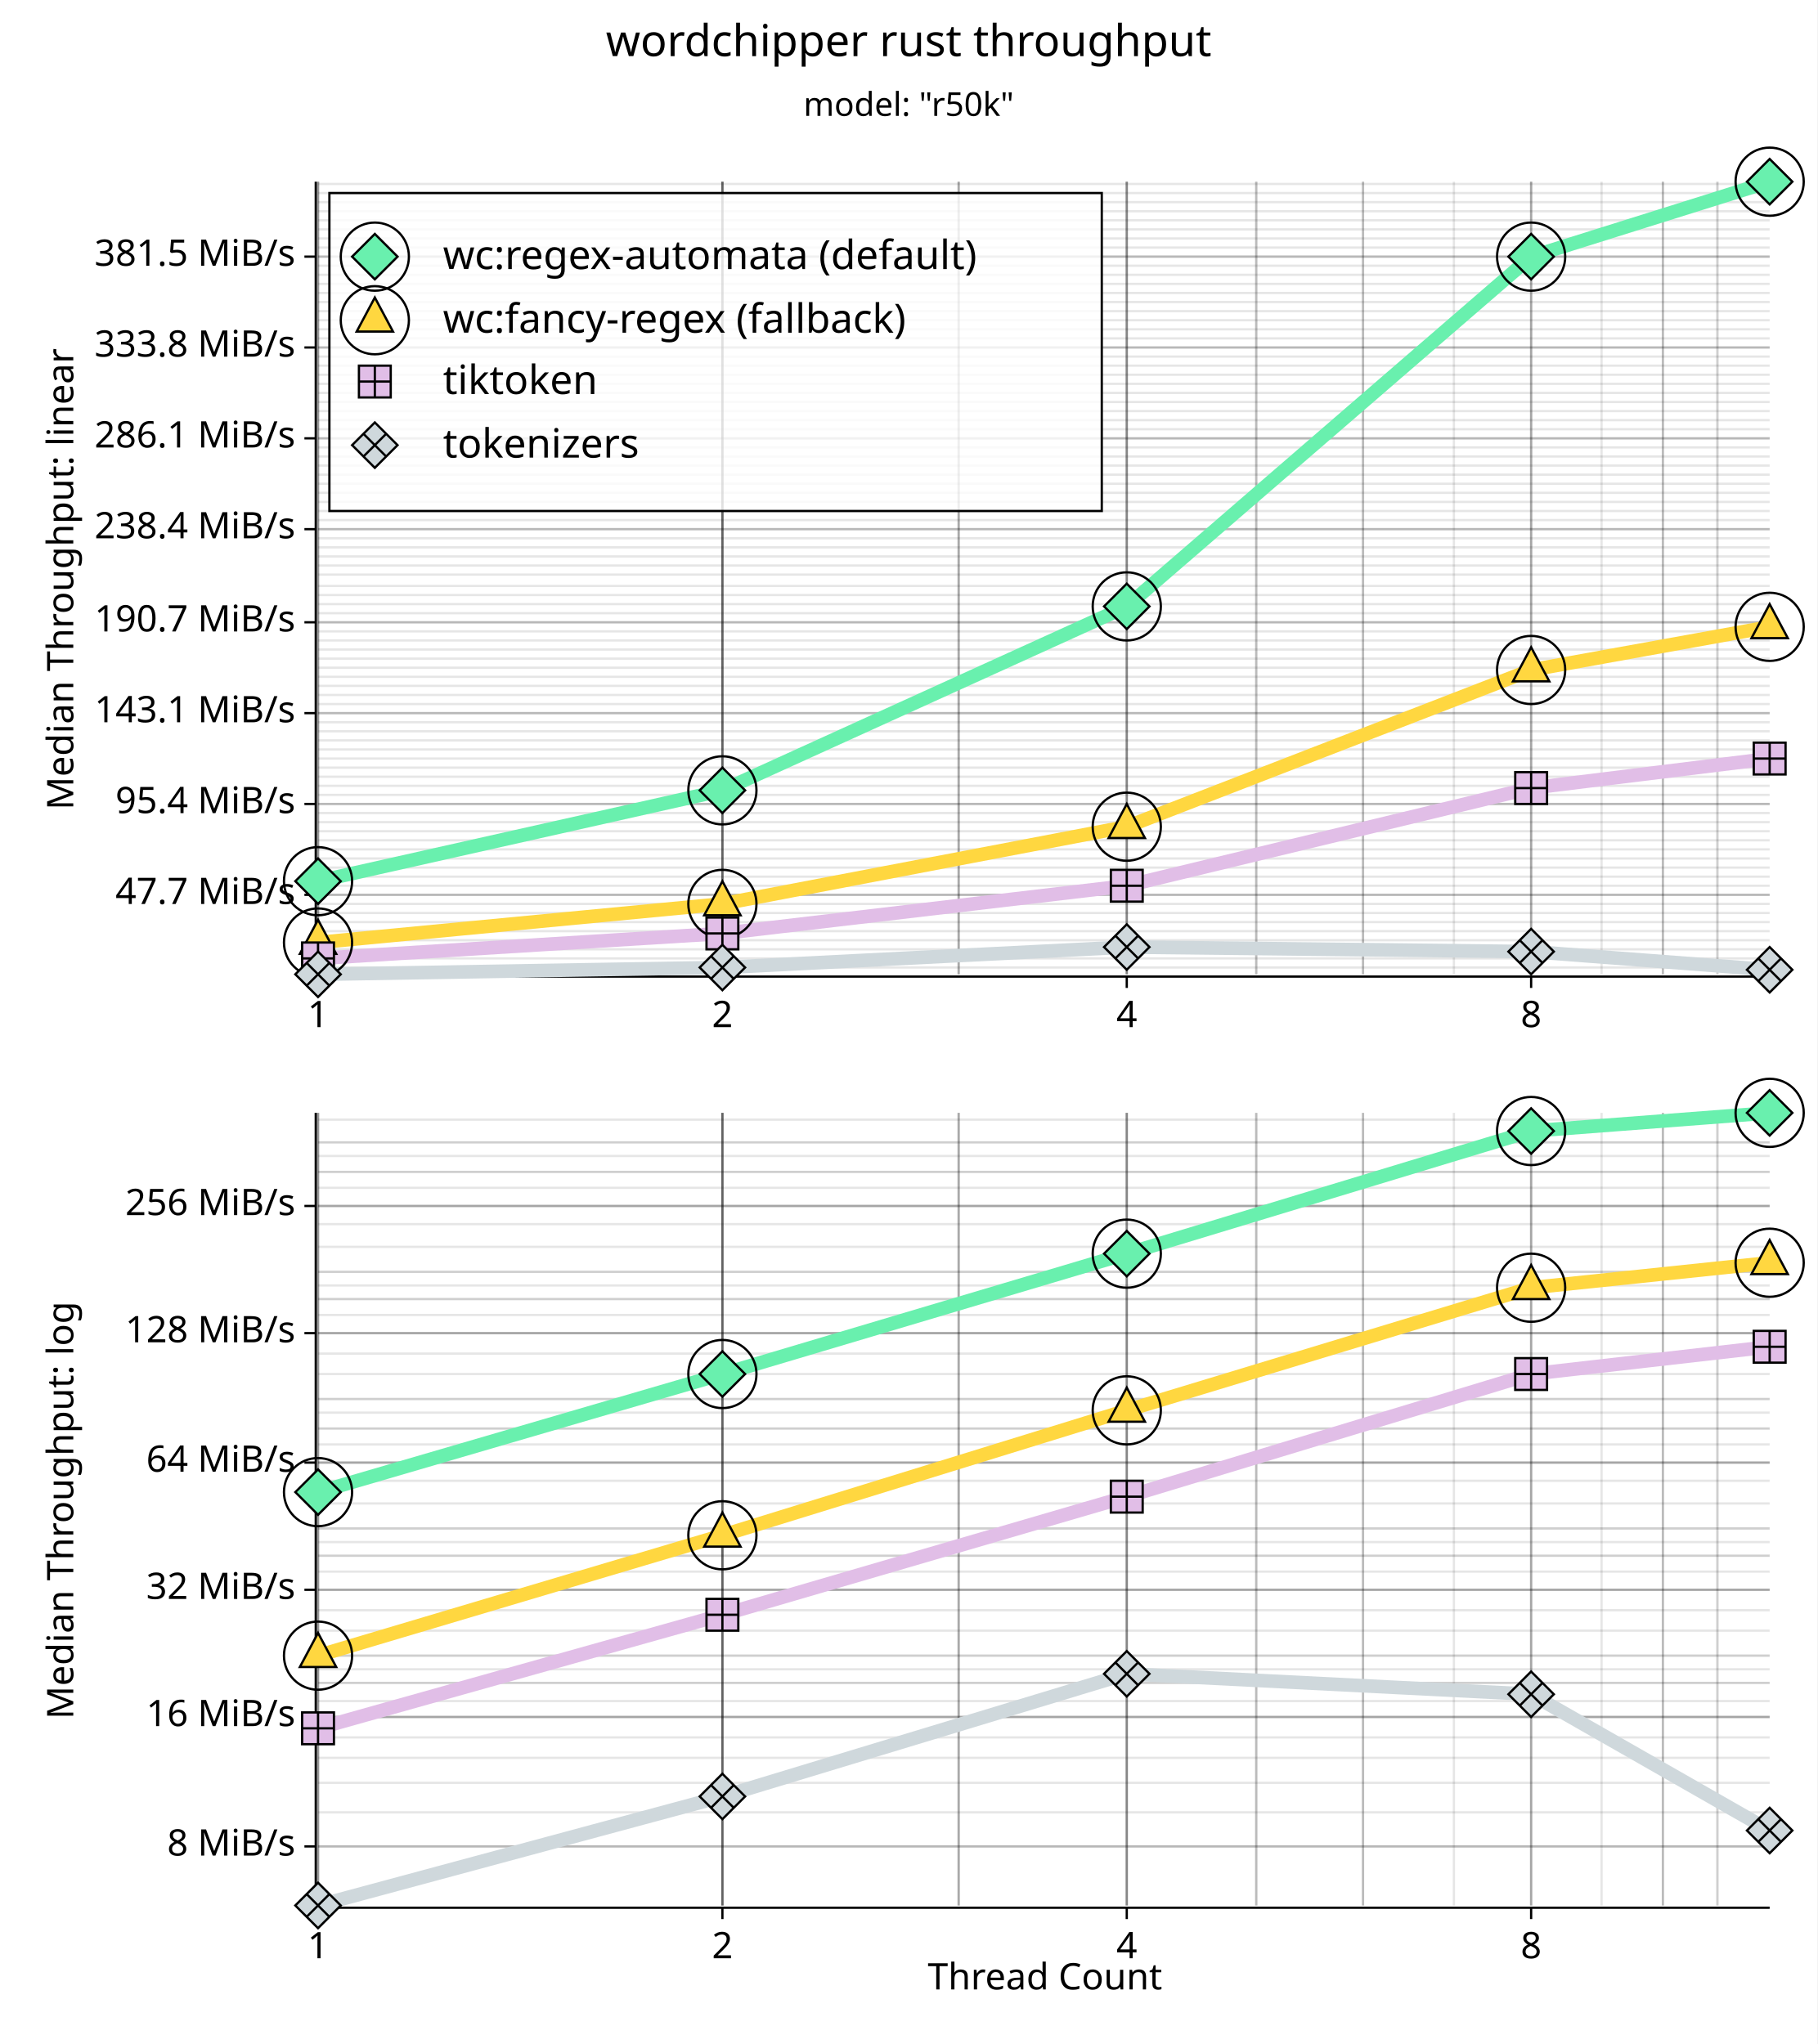
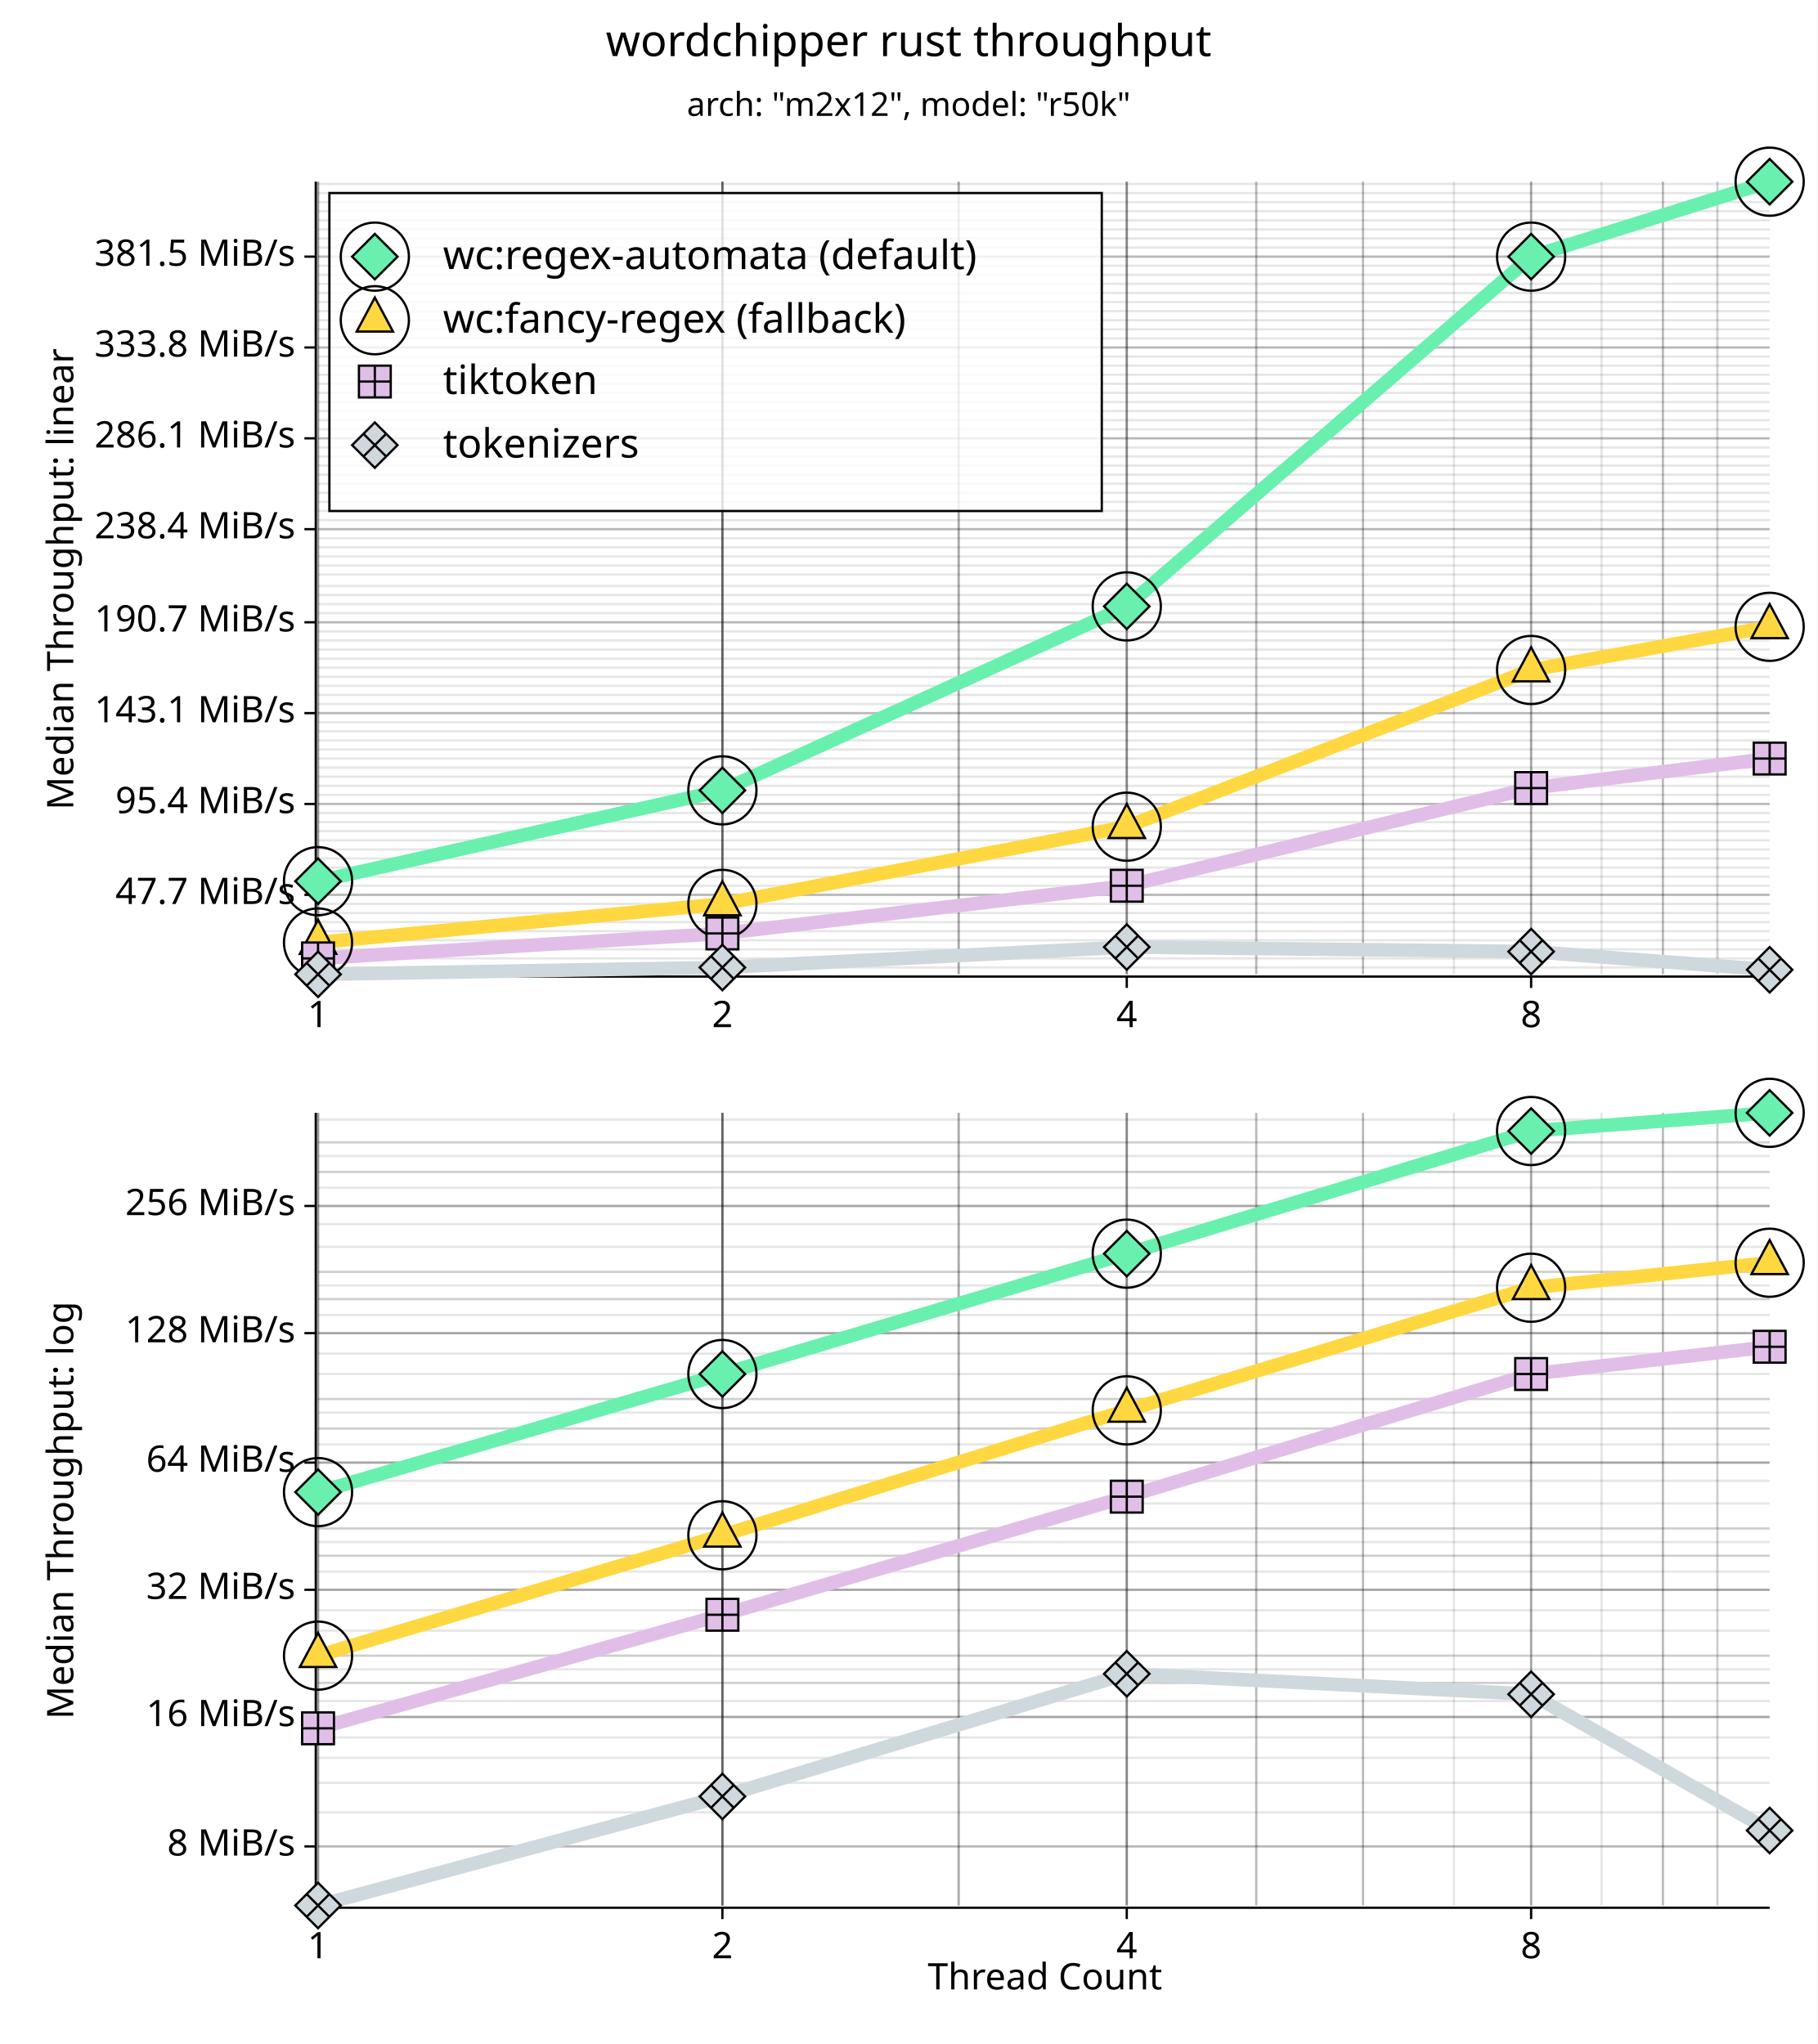
<svg xmlns="http://www.w3.org/2000/svg" width="800" height="900" viewBox="0 0 800 900">
  <rect x="0" y="0" width="800" height="900" opacity="1" fill="#FFFFFF" stroke="none" />
  <text x="400" y="10" dy="0.76em" text-anchor="middle" font-family="sans-serif" font-size="19.355" opacity="1" fill="#000000">
wordchipper rust throughput
</text>
  <text x="400" y="40" dy="0.76em" text-anchor="middle" font-family="sans-serif" font-size="14.516" opacity="1" fill="#000000">
- model: "r50k"
+ arch: "m2x12", model: "r50k"
</text>
  <line opacity="0.1" stroke="#000000" stroke-width="1" x1="140" y1="429" x2="140" y2="80" />
  <line opacity="0.1" stroke="#000000" stroke-width="1" x1="140" y1="429" x2="140" y2="80" />
  <line opacity="0.1" stroke="#000000" stroke-width="1" x1="140" y1="429" x2="140" y2="80" />
  <line opacity="0.1" stroke="#000000" stroke-width="1" x1="318" y1="429" x2="318" y2="80" />
  <line opacity="0.1" stroke="#000000" stroke-width="1" x1="318" y1="429" x2="318" y2="80" />
  <line opacity="0.1" stroke="#000000" stroke-width="1" x1="318" y1="429" x2="318" y2="80" />
  <line opacity="0.1" stroke="#000000" stroke-width="1" x1="318" y1="429" x2="318" y2="80" />
  <line opacity="0.1" stroke="#000000" stroke-width="1" x1="318" y1="429" x2="318" y2="80" />
  <line opacity="0.1" stroke="#000000" stroke-width="1" x1="422" y1="429" x2="422" y2="80" />
  <line opacity="0.1" stroke="#000000" stroke-width="1" x1="422" y1="429" x2="422" y2="80" />
  <line opacity="0.1" stroke="#000000" stroke-width="1" x1="318" y1="429" x2="318" y2="80" />
  <line opacity="0.1" stroke="#000000" stroke-width="1" x1="318" y1="429" x2="318" y2="80" />
  <line opacity="0.1" stroke="#000000" stroke-width="1" x1="422" y1="429" x2="422" y2="80" />
  <line opacity="0.1" stroke="#000000" stroke-width="1" x1="422" y1="429" x2="422" y2="80" />
  <line opacity="0.1" stroke="#000000" stroke-width="1" x1="496" y1="429" x2="496" y2="80" />
  <line opacity="0.1" stroke="#000000" stroke-width="1" x1="496" y1="429" x2="496" y2="80" />
  <line opacity="0.1" stroke="#000000" stroke-width="1" x1="496" y1="429" x2="496" y2="80" />
  <line opacity="0.1" stroke="#000000" stroke-width="1" x1="553" y1="429" x2="553" y2="80" />
  <line opacity="0.1" stroke="#000000" stroke-width="1" x1="553" y1="429" x2="553" y2="80" />
  <line opacity="0.1" stroke="#000000" stroke-width="1" x1="600" y1="429" x2="600" y2="80" />
  <line opacity="0.1" stroke="#000000" stroke-width="1" x1="496" y1="429" x2="496" y2="80" />
  <line opacity="0.1" stroke="#000000" stroke-width="1" x1="553" y1="429" x2="553" y2="80" />
  <line opacity="0.1" stroke="#000000" stroke-width="1" x1="600" y1="429" x2="600" y2="80" />
  <line opacity="0.1" stroke="#000000" stroke-width="1" x1="600" y1="429" x2="600" y2="80" />
  <line opacity="0.1" stroke="#000000" stroke-width="1" x1="640" y1="429" x2="640" y2="80" />
  <line opacity="0.1" stroke="#000000" stroke-width="1" x1="674" y1="429" x2="674" y2="80" />
  <line opacity="0.1" stroke="#000000" stroke-width="1" x1="705" y1="429" x2="705" y2="80" />
  <line opacity="0.1" stroke="#000000" stroke-width="1" x1="732" y1="429" x2="732" y2="80" />
  <line opacity="0.1" stroke="#000000" stroke-width="1" x1="732" y1="429" x2="732" y2="80" />
  <line opacity="0.1" stroke="#000000" stroke-width="1" x1="756" y1="429" x2="756" y2="80" />
  <line opacity="0.1" stroke="#000000" stroke-width="1" x1="674" y1="429" x2="674" y2="80" />
  <line opacity="0.1" stroke="#000000" stroke-width="1" x1="732" y1="429" x2="732" y2="80" />
  <line opacity="0.1" stroke="#000000" stroke-width="1" x1="756" y1="429" x2="756" y2="80" />
  <line opacity="0.1" stroke="#000000" stroke-width="1" x1="140" y1="426" x2="779" y2="426" />
  <line opacity="0.1" stroke="#000000" stroke-width="1" x1="140" y1="422" x2="779" y2="422" />
  <line opacity="0.1" stroke="#000000" stroke-width="1" x1="140" y1="418" x2="779" y2="418" />
  <line opacity="0.1" stroke="#000000" stroke-width="1" x1="140" y1="414" x2="779" y2="414" />
  <line opacity="0.1" stroke="#000000" stroke-width="1" x1="140" y1="410" x2="779" y2="410" />
  <line opacity="0.1" stroke="#000000" stroke-width="1" x1="140" y1="406" x2="779" y2="406" />
  <line opacity="0.1" stroke="#000000" stroke-width="1" x1="140" y1="402" x2="779" y2="402" />
  <line opacity="0.1" stroke="#000000" stroke-width="1" x1="140" y1="398" x2="779" y2="398" />
  <line opacity="0.1" stroke="#000000" stroke-width="1" x1="140" y1="394" x2="779" y2="394" />
  <line opacity="0.1" stroke="#000000" stroke-width="1" x1="140" y1="390" x2="779" y2="390" />
  <line opacity="0.1" stroke="#000000" stroke-width="1" x1="140" y1="386" x2="779" y2="386" />
  <line opacity="0.1" stroke="#000000" stroke-width="1" x1="140" y1="382" x2="779" y2="382" />
  <line opacity="0.1" stroke="#000000" stroke-width="1" x1="140" y1="378" x2="779" y2="378" />
  <line opacity="0.1" stroke="#000000" stroke-width="1" x1="140" y1="374" x2="779" y2="374" />
  <line opacity="0.1" stroke="#000000" stroke-width="1" x1="140" y1="370" x2="779" y2="370" />
  <line opacity="0.1" stroke="#000000" stroke-width="1" x1="140" y1="366" x2="779" y2="366" />
  <line opacity="0.1" stroke="#000000" stroke-width="1" x1="140" y1="362" x2="779" y2="362" />
  <line opacity="0.1" stroke="#000000" stroke-width="1" x1="140" y1="358" x2="779" y2="358" />
  <line opacity="0.1" stroke="#000000" stroke-width="1" x1="140" y1="354" x2="779" y2="354" />
  <line opacity="0.1" stroke="#000000" stroke-width="1" x1="140" y1="350" x2="779" y2="350" />
  <line opacity="0.1" stroke="#000000" stroke-width="1" x1="140" y1="346" x2="779" y2="346" />
  <line opacity="0.1" stroke="#000000" stroke-width="1" x1="140" y1="342" x2="779" y2="342" />
  <line opacity="0.1" stroke="#000000" stroke-width="1" x1="140" y1="338" x2="779" y2="338" />
  <line opacity="0.1" stroke="#000000" stroke-width="1" x1="140" y1="334" x2="779" y2="334" />
  <line opacity="0.1" stroke="#000000" stroke-width="1" x1="140" y1="330" x2="779" y2="330" />
  <line opacity="0.1" stroke="#000000" stroke-width="1" x1="140" y1="326" x2="779" y2="326" />
  <line opacity="0.1" stroke="#000000" stroke-width="1" x1="140" y1="322" x2="779" y2="322" />
  <line opacity="0.1" stroke="#000000" stroke-width="1" x1="140" y1="318" x2="779" y2="318" />
  <line opacity="0.1" stroke="#000000" stroke-width="1" x1="140" y1="314" x2="779" y2="314" />
  <line opacity="0.1" stroke="#000000" stroke-width="1" x1="140" y1="310" x2="779" y2="310" />
  <line opacity="0.1" stroke="#000000" stroke-width="1" x1="140" y1="306" x2="779" y2="306" />
  <line opacity="0.1" stroke="#000000" stroke-width="1" x1="140" y1="302" x2="779" y2="302" />
  <line opacity="0.1" stroke="#000000" stroke-width="1" x1="140" y1="298" x2="779" y2="298" />
  <line opacity="0.1" stroke="#000000" stroke-width="1" x1="140" y1="294" x2="779" y2="294" />
  <line opacity="0.1" stroke="#000000" stroke-width="1" x1="140" y1="290" x2="779" y2="290" />
  <line opacity="0.1" stroke="#000000" stroke-width="1" x1="140" y1="286" x2="779" y2="286" />
  <line opacity="0.1" stroke="#000000" stroke-width="1" x1="140" y1="282" x2="779" y2="282" />
  <line opacity="0.1" stroke="#000000" stroke-width="1" x1="140" y1="278" x2="779" y2="278" />
  <line opacity="0.1" stroke="#000000" stroke-width="1" x1="140" y1="274" x2="779" y2="274" />
  <line opacity="0.1" stroke="#000000" stroke-width="1" x1="140" y1="270" x2="779" y2="270" />
  <line opacity="0.1" stroke="#000000" stroke-width="1" x1="140" y1="266" x2="779" y2="266" />
  <line opacity="0.1" stroke="#000000" stroke-width="1" x1="140" y1="262" x2="779" y2="262" />
  <line opacity="0.1" stroke="#000000" stroke-width="1" x1="140" y1="258" x2="779" y2="258" />
  <line opacity="0.1" stroke="#000000" stroke-width="1" x1="140" y1="253" x2="779" y2="253" />
  <line opacity="0.1" stroke="#000000" stroke-width="1" x1="140" y1="249" x2="779" y2="249" />
  <line opacity="0.1" stroke="#000000" stroke-width="1" x1="140" y1="245" x2="779" y2="245" />
  <line opacity="0.1" stroke="#000000" stroke-width="1" x1="140" y1="241" x2="779" y2="241" />
  <line opacity="0.1" stroke="#000000" stroke-width="1" x1="140" y1="237" x2="779" y2="237" />
  <line opacity="0.1" stroke="#000000" stroke-width="1" x1="140" y1="233" x2="779" y2="233" />
  <line opacity="0.1" stroke="#000000" stroke-width="1" x1="140" y1="229" x2="779" y2="229" />
  <line opacity="0.1" stroke="#000000" stroke-width="1" x1="140" y1="225" x2="779" y2="225" />
  <line opacity="0.1" stroke="#000000" stroke-width="1" x1="140" y1="221" x2="779" y2="221" />
  <line opacity="0.1" stroke="#000000" stroke-width="1" x1="140" y1="217" x2="779" y2="217" />
  <line opacity="0.1" stroke="#000000" stroke-width="1" x1="140" y1="213" x2="779" y2="213" />
  <line opacity="0.1" stroke="#000000" stroke-width="1" x1="140" y1="209" x2="779" y2="209" />
  <line opacity="0.1" stroke="#000000" stroke-width="1" x1="140" y1="205" x2="779" y2="205" />
  <line opacity="0.1" stroke="#000000" stroke-width="1" x1="140" y1="201" x2="779" y2="201" />
  <line opacity="0.1" stroke="#000000" stroke-width="1" x1="140" y1="197" x2="779" y2="197" />
  <line opacity="0.1" stroke="#000000" stroke-width="1" x1="140" y1="193" x2="779" y2="193" />
  <line opacity="0.1" stroke="#000000" stroke-width="1" x1="140" y1="189" x2="779" y2="189" />
  <line opacity="0.1" stroke="#000000" stroke-width="1" x1="140" y1="185" x2="779" y2="185" />
  <line opacity="0.1" stroke="#000000" stroke-width="1" x1="140" y1="181" x2="779" y2="181" />
  <line opacity="0.1" stroke="#000000" stroke-width="1" x1="140" y1="177" x2="779" y2="177" />
  <line opacity="0.1" stroke="#000000" stroke-width="1" x1="140" y1="173" x2="779" y2="173" />
  <line opacity="0.1" stroke="#000000" stroke-width="1" x1="140" y1="169" x2="779" y2="169" />
  <line opacity="0.1" stroke="#000000" stroke-width="1" x1="140" y1="165" x2="779" y2="165" />
  <line opacity="0.1" stroke="#000000" stroke-width="1" x1="140" y1="161" x2="779" y2="161" />
  <line opacity="0.1" stroke="#000000" stroke-width="1" x1="140" y1="157" x2="779" y2="157" />
  <line opacity="0.1" stroke="#000000" stroke-width="1" x1="140" y1="153" x2="779" y2="153" />
  <line opacity="0.1" stroke="#000000" stroke-width="1" x1="140" y1="149" x2="779" y2="149" />
  <line opacity="0.1" stroke="#000000" stroke-width="1" x1="140" y1="145" x2="779" y2="145" />
  <line opacity="0.1" stroke="#000000" stroke-width="1" x1="140" y1="141" x2="779" y2="141" />
  <line opacity="0.1" stroke="#000000" stroke-width="1" x1="140" y1="137" x2="779" y2="137" />
  <line opacity="0.1" stroke="#000000" stroke-width="1" x1="140" y1="133" x2="779" y2="133" />
  <line opacity="0.1" stroke="#000000" stroke-width="1" x1="140" y1="129" x2="779" y2="129" />
  <line opacity="0.1" stroke="#000000" stroke-width="1" x1="140" y1="125" x2="779" y2="125" />
  <line opacity="0.1" stroke="#000000" stroke-width="1" x1="140" y1="121" x2="779" y2="121" />
  <line opacity="0.1" stroke="#000000" stroke-width="1" x1="140" y1="117" x2="779" y2="117" />
  <line opacity="0.1" stroke="#000000" stroke-width="1" x1="140" y1="113" x2="779" y2="113" />
  <line opacity="0.1" stroke="#000000" stroke-width="1" x1="140" y1="109" x2="779" y2="109" />
  <line opacity="0.1" stroke="#000000" stroke-width="1" x1="140" y1="105" x2="779" y2="105" />
  <line opacity="0.1" stroke="#000000" stroke-width="1" x1="140" y1="101" x2="779" y2="101" />
  <line opacity="0.1" stroke="#000000" stroke-width="1" x1="140" y1="97" x2="779" y2="97" />
  <line opacity="0.1" stroke="#000000" stroke-width="1" x1="140" y1="93" x2="779" y2="93" />
  <line opacity="0.1" stroke="#000000" stroke-width="1" x1="140" y1="89" x2="779" y2="89" />
  <line opacity="0.1" stroke="#000000" stroke-width="1" x1="140" y1="85" x2="779" y2="85" />
  <line opacity="0.1" stroke="#000000" stroke-width="1" x1="140" y1="81" x2="779" y2="81" />
  <text x="20" y="255" dy="0.76em" text-anchor="middle" font-family="sans-serif" font-size="16.129" opacity="1" fill="#000000" transform="rotate(270, 20, 255)">
Median Throughput: linear
</text>
  <line opacity="0.2" stroke="#000000" stroke-width="1" x1="140" y1="429" x2="140" y2="80" />
  <line opacity="0.2" stroke="#000000" stroke-width="1" x1="318" y1="429" x2="318" y2="80" />
  <line opacity="0.2" stroke="#000000" stroke-width="1" x1="496" y1="429" x2="496" y2="80" />
  <line opacity="0.2" stroke="#000000" stroke-width="1" x1="674" y1="429" x2="674" y2="80" />
  <line opacity="0.2" stroke="#000000" stroke-width="1" x1="140" y1="394" x2="779" y2="394" />
  <line opacity="0.2" stroke="#000000" stroke-width="1" x1="140" y1="354" x2="779" y2="354" />
  <line opacity="0.2" stroke="#000000" stroke-width="1" x1="140" y1="314" x2="779" y2="314" />
  <line opacity="0.2" stroke="#000000" stroke-width="1" x1="140" y1="274" x2="779" y2="274" />
  <line opacity="0.2" stroke="#000000" stroke-width="1" x1="140" y1="233" x2="779" y2="233" />
  <line opacity="0.2" stroke="#000000" stroke-width="1" x1="140" y1="193" x2="779" y2="193" />
  <line opacity="0.2" stroke="#000000" stroke-width="1" x1="140" y1="153" x2="779" y2="153" />
  <line opacity="0.2" stroke="#000000" stroke-width="1" x1="140" y1="113" x2="779" y2="113" />
  <polyline fill="none" opacity="1" stroke="#000000" stroke-width="1" points="139,80 139,429 " />
  <text x="130" y="394" dy="0.5ex" text-anchor="end" font-family="sans-serif" font-size="16.129" opacity="1" fill="#000000">
47.7 MiB/s
</text>
  <polyline fill="none" opacity="1" stroke="#000000" stroke-width="1" points="134,394 139,394 " />
  <text x="130" y="354" dy="0.5ex" text-anchor="end" font-family="sans-serif" font-size="16.129" opacity="1" fill="#000000">
95.4 MiB/s
</text>
  <polyline fill="none" opacity="1" stroke="#000000" stroke-width="1" points="134,354 139,354 " />
  <text x="130" y="314" dy="0.5ex" text-anchor="end" font-family="sans-serif" font-size="16.129" opacity="1" fill="#000000">
143.1 MiB/s
</text>
  <polyline fill="none" opacity="1" stroke="#000000" stroke-width="1" points="134,314 139,314 " />
  <text x="130" y="274" dy="0.5ex" text-anchor="end" font-family="sans-serif" font-size="16.129" opacity="1" fill="#000000">
190.7 MiB/s
</text>
  <polyline fill="none" opacity="1" stroke="#000000" stroke-width="1" points="134,274 139,274 " />
  <text x="130" y="233" dy="0.5ex" text-anchor="end" font-family="sans-serif" font-size="16.129" opacity="1" fill="#000000">
238.4 MiB/s
</text>
  <polyline fill="none" opacity="1" stroke="#000000" stroke-width="1" points="134,233 139,233 " />
  <text x="130" y="193" dy="0.5ex" text-anchor="end" font-family="sans-serif" font-size="16.129" opacity="1" fill="#000000">
286.1 MiB/s
</text>
  <polyline fill="none" opacity="1" stroke="#000000" stroke-width="1" points="134,193 139,193 " />
  <text x="130" y="153" dy="0.5ex" text-anchor="end" font-family="sans-serif" font-size="16.129" opacity="1" fill="#000000">
333.8 MiB/s
</text>
  <polyline fill="none" opacity="1" stroke="#000000" stroke-width="1" points="134,153 139,153 " />
  <text x="130" y="113" dy="0.5ex" text-anchor="end" font-family="sans-serif" font-size="16.129" opacity="1" fill="#000000">
381.5 MiB/s
</text>
  <polyline fill="none" opacity="1" stroke="#000000" stroke-width="1" points="134,113 139,113 " />
  <polyline fill="none" opacity="1" stroke="#000000" stroke-width="1" points="140,430 779,430 " />
  <text x="140" y="440" dy="0.76em" text-anchor="middle" font-family="sans-serif" font-size="16.129" opacity="1" fill="#000000">
1
</text>
  <polyline fill="none" opacity="1" stroke="#000000" stroke-width="1" points="140,430 140,435 " />
  <text x="318" y="440" dy="0.76em" text-anchor="middle" font-family="sans-serif" font-size="16.129" opacity="1" fill="#000000">
2
</text>
  <polyline fill="none" opacity="1" stroke="#000000" stroke-width="1" points="318,430 318,435 " />
  <text x="496" y="440" dy="0.76em" text-anchor="middle" font-family="sans-serif" font-size="16.129" opacity="1" fill="#000000">
4
</text>
  <polyline fill="none" opacity="1" stroke="#000000" stroke-width="1" points="496,430 496,435 " />
  <text x="674" y="440" dy="0.76em" text-anchor="middle" font-family="sans-serif" font-size="16.129" opacity="1" fill="#000000">
8
</text>
  <polyline fill="none" opacity="1" stroke="#000000" stroke-width="1" points="674,430 674,435 " />
  <polyline fill="none" opacity="1" stroke="#69F0AE" stroke-width="6" points="140,388 318,348 496,267 674,113 779,80 " />
  <polyline fill="none" opacity="1" stroke="#FFD740" stroke-width="6" points="140,415 318,398 496,364 674,295 779,276 " />
  <polyline fill="none" opacity="1" stroke="#E1BEE7" stroke-width="6" points="140,422 318,411 496,390 674,347 779,334 " />
  <polyline fill="none" opacity="1" stroke="#CFD8DC" stroke-width="6" points="140,429 318,426 496,417 674,419 779,427 " />
  <circle cx="140" cy="388" r="15" opacity="1" fill="none" stroke="#000000" stroke-width="1" />
  <polygon opacity="1" fill="#69F0AE" points="140,378 150,388 140,398 130,388 " />
  <polyline fill="none" opacity="1" stroke="#000000" stroke-width="1" points="140,378 150,388 140,398 130,388 140,378 150,388 " />
  <circle cx="318" cy="348" r="15" opacity="1" fill="none" stroke="#000000" stroke-width="1" />
  <polygon opacity="1" fill="#69F0AE" points="318,338 328,348 318,358 308,348 " />
  <polyline fill="none" opacity="1" stroke="#000000" stroke-width="1" points="318,338 328,348 318,358 308,348 318,338 328,348 " />
  <circle cx="496" cy="267" r="15" opacity="1" fill="none" stroke="#000000" stroke-width="1" />
  <polygon opacity="1" fill="#69F0AE" points="496,257 506,267 496,277 486,267 " />
  <polyline fill="none" opacity="1" stroke="#000000" stroke-width="1" points="496,257 506,267 496,277 486,267 496,257 506,267 " />
  <circle cx="674" cy="113" r="15" opacity="1" fill="none" stroke="#000000" stroke-width="1" />
  <polygon opacity="1" fill="#69F0AE" points="674,103 684,113 674,123 664,113 " />
  <polyline fill="none" opacity="1" stroke="#000000" stroke-width="1" points="674,103 684,113 674,123 664,113 674,103 684,113 " />
  <circle cx="779" cy="80" r="15" opacity="1" fill="none" stroke="#000000" stroke-width="1" />
  <polygon opacity="1" fill="#69F0AE" points="779,70 789,80 779,90 769,80 " />
  <polyline fill="none" opacity="1" stroke="#000000" stroke-width="1" points="779,70 789,80 779,90 769,80 779,70 789,80 " />
  <circle cx="140" cy="415" r="15" opacity="1" fill="none" stroke="#000000" stroke-width="1" />
  <polygon opacity="1" fill="#FFD740" points="140,405 148,420 132,420 " />
  <polyline fill="none" opacity="1" stroke="#000000" stroke-width="1" points="140,405 148,420 132,420 140,405 148,420 " />
  <circle cx="318" cy="398" r="15" opacity="1" fill="none" stroke="#000000" stroke-width="1" />
  <polygon opacity="1" fill="#FFD740" points="318,388 326,403 310,403 " />
  <polyline fill="none" opacity="1" stroke="#000000" stroke-width="1" points="318,388 326,403 310,403 318,388 326,403 " />
  <circle cx="496" cy="364" r="15" opacity="1" fill="none" stroke="#000000" stroke-width="1" />
  <polygon opacity="1" fill="#FFD740" points="496,354 504,369 488,369 " />
  <polyline fill="none" opacity="1" stroke="#000000" stroke-width="1" points="496,354 504,369 488,369 496,354 504,369 " />
  <circle cx="674" cy="295" r="15" opacity="1" fill="none" stroke="#000000" stroke-width="1" />
  <polygon opacity="1" fill="#FFD740" points="674,285 682,300 666,300 " />
  <polyline fill="none" opacity="1" stroke="#000000" stroke-width="1" points="674,285 682,300 666,300 674,285 682,300 " />
  <circle cx="779" cy="276" r="15" opacity="1" fill="none" stroke="#000000" stroke-width="1" />
  <polygon opacity="1" fill="#FFD740" points="779,266 787,281 771,281 " />
  <polyline fill="none" opacity="1" stroke="#000000" stroke-width="1" points="779,266 787,281 771,281 779,266 787,281 " />
  <polygon opacity="1" fill="#E1BEE7" points="133,415 140,415 140,422 140,415 147,415 147,422 140,422 147,422 147,429 140,429 140,422 140,429 133,429 133,422 140,422 133,422 " />
  <polyline fill="none" opacity="1" stroke="#000000" stroke-width="1" points="133,415 140,415 140,422 140,415 147,415 147,422 140,422 147,422 147,429 140,429 140,422 140,429 133,429 133,422 140,422 133,422 133,415 140,415 " />
  <polygon opacity="1" fill="#E1BEE7" points="311,404 318,404 318,411 318,404 325,404 325,411 318,411 325,411 325,418 318,418 318,411 318,418 311,418 311,411 318,411 311,411 " />
  <polyline fill="none" opacity="1" stroke="#000000" stroke-width="1" points="311,404 318,404 318,411 318,404 325,404 325,411 318,411 325,411 325,418 318,418 318,411 318,418 311,418 311,411 318,411 311,411 311,404 318,404 " />
  <polygon opacity="1" fill="#E1BEE7" points="489,383 496,383 496,390 496,383 503,383 503,390 496,390 503,390 503,397 496,397 496,390 496,397 489,397 489,390 496,390 489,390 " />
  <polyline fill="none" opacity="1" stroke="#000000" stroke-width="1" points="489,383 496,383 496,390 496,383 503,383 503,390 496,390 503,390 503,397 496,397 496,390 496,397 489,397 489,390 496,390 489,390 489,383 496,383 " />
  <polygon opacity="1" fill="#E1BEE7" points="667,340 674,340 674,347 674,340 681,340 681,347 674,347 681,347 681,354 674,354 674,347 674,354 667,354 667,347 674,347 667,347 " />
  <polyline fill="none" opacity="1" stroke="#000000" stroke-width="1" points="667,340 674,340 674,347 674,340 681,340 681,347 674,347 681,347 681,354 674,354 674,347 674,354 667,354 667,347 674,347 667,347 667,340 674,340 " />
  <polygon opacity="1" fill="#E1BEE7" points="772,327 779,327 779,334 779,327 786,327 786,334 779,334 786,334 786,341 779,341 779,334 779,341 772,341 772,334 779,334 772,334 " />
  <polyline fill="none" opacity="1" stroke="#000000" stroke-width="1" points="772,327 779,327 779,334 779,327 786,327 786,334 779,334 786,334 786,341 779,341 779,334 779,341 772,341 772,334 779,334 772,334 772,327 779,327 " />
  <polygon opacity="1" fill="#CFD8DC" points="140,419 145,424 140,429 145,424 150,429 145,434 140,429 145,434 140,439 135,434 140,429 135,434 130,429 135,424 140,429 135,424 " />
  <polyline fill="none" opacity="1" stroke="#000000" stroke-width="1" points="140,419 145,424 140,429 145,424 150,429 145,434 140,429 145,434 140,439 135,434 140,429 135,434 130,429 135,424 140,429 135,424 140,419 145,424 " />
  <polygon opacity="1" fill="#CFD8DC" points="318,416 323,421 318,426 323,421 328,426 323,431 318,426 323,431 318,436 313,431 318,426 313,431 308,426 313,421 318,426 313,421 " />
  <polyline fill="none" opacity="1" stroke="#000000" stroke-width="1" points="318,416 323,421 318,426 323,421 328,426 323,431 318,426 323,431 318,436 313,431 318,426 313,431 308,426 313,421 318,426 313,421 318,416 323,421 " />
  <polygon opacity="1" fill="#CFD8DC" points="496,407 501,412 496,417 501,412 506,417 501,422 496,417 501,422 496,427 491,422 496,417 491,422 486,417 491,412 496,417 491,412 " />
  <polyline fill="none" opacity="1" stroke="#000000" stroke-width="1" points="496,407 501,412 496,417 501,412 506,417 501,422 496,417 501,422 496,427 491,422 496,417 491,422 486,417 491,412 496,417 491,412 496,407 501,412 " />
  <polygon opacity="1" fill="#CFD8DC" points="674,409 679,414 674,419 679,414 684,419 679,424 674,419 679,424 674,429 669,424 674,419 669,424 664,419 669,414 674,419 669,414 " />
  <polyline fill="none" opacity="1" stroke="#000000" stroke-width="1" points="674,409 679,414 674,419 679,414 684,419 679,424 674,419 679,424 674,429 669,424 674,419 669,424 664,419 669,414 674,419 669,414 674,409 679,414 " />
  <polygon opacity="1" fill="#CFD8DC" points="779,417 784,422 779,427 784,422 789,427 784,432 779,427 784,432 779,437 774,432 779,427 774,432 769,427 774,422 779,427 774,422 " />
  <polyline fill="none" opacity="1" stroke="#000000" stroke-width="1" points="779,417 784,422 779,427 784,422 789,427 784,432 779,427 784,432 779,437 774,432 779,427 774,432 769,427 774,422 779,427 774,422 779,417 784,422 " />
  <rect x="145" y="85" width="340" height="140" opacity="0.8" fill="#FFFFFF" stroke="none" />
  <rect x="145" y="85" width="340" height="140" opacity="1" fill="none" stroke="#000000" />
  <text x="195" y="105" dy="0.76em" text-anchor="start" font-family="sans-serif" font-size="17.742" opacity="1" fill="#000000">
wc:regex-automata (default)
</text>
  <text x="195" y="133" dy="0.76em" text-anchor="start" font-family="sans-serif" font-size="17.742" opacity="1" fill="#000000">
wc:fancy-regex (fallback)
</text>
  <text x="195" y="160" dy="0.76em" text-anchor="start" font-family="sans-serif" font-size="17.742" opacity="1" fill="#000000">
tiktoken
</text>
  <text x="195" y="188" dy="0.76em" text-anchor="start" font-family="sans-serif" font-size="17.742" opacity="1" fill="#000000">
tokenizers
</text>
  <circle cx="165" cy="113" r="15" opacity="1" fill="none" stroke="#000000" stroke-width="1" />
  <polygon opacity="1" fill="#69F0AE" points="165,103 175,113 165,123 155,113 " />
  <polyline fill="none" opacity="1" stroke="#000000" stroke-width="1" points="165,103 175,113 165,123 155,113 165,103 175,113 " />
  <circle cx="165" cy="141" r="15" opacity="1" fill="none" stroke="#000000" stroke-width="1" />
  <polygon opacity="1" fill="#FFD740" points="165,131 173,146 157,146 " />
  <polyline fill="none" opacity="1" stroke="#000000" stroke-width="1" points="165,131 173,146 157,146 165,131 173,146 " />
  <polygon opacity="1" fill="#E1BEE7" points="158,161 165,161 165,168 165,161 172,161 172,168 165,168 172,168 172,175 165,175 165,168 165,175 158,175 158,168 165,168 158,168 " />
  <polyline fill="none" opacity="1" stroke="#000000" stroke-width="1" points="158,161 165,161 165,168 165,161 172,161 172,168 165,168 172,168 172,175 165,175 165,168 165,175 158,175 158,168 165,168 158,168 158,161 165,161 " />
  <polygon opacity="1" fill="#CFD8DC" points="165,186 170,191 165,196 170,191 175,196 170,201 165,196 170,201 165,206 160,201 165,196 160,201 155,196 160,191 165,196 160,191 " />
  <polyline fill="none" opacity="1" stroke="#000000" stroke-width="1" points="165,186 170,191 165,196 170,191 175,196 170,201 165,196 170,201 165,206 160,201 165,196 160,201 155,196 160,191 165,196 160,191 165,186 170,191 " />
  <line opacity="0.1" stroke="#000000" stroke-width="1" x1="140" y1="839" x2="140" y2="490" />
  <line opacity="0.1" stroke="#000000" stroke-width="1" x1="140" y1="839" x2="140" y2="490" />
  <line opacity="0.1" stroke="#000000" stroke-width="1" x1="140" y1="839" x2="140" y2="490" />
  <line opacity="0.1" stroke="#000000" stroke-width="1" x1="318" y1="839" x2="318" y2="490" />
  <line opacity="0.1" stroke="#000000" stroke-width="1" x1="318" y1="839" x2="318" y2="490" />
  <line opacity="0.1" stroke="#000000" stroke-width="1" x1="318" y1="839" x2="318" y2="490" />
  <line opacity="0.1" stroke="#000000" stroke-width="1" x1="318" y1="839" x2="318" y2="490" />
  <line opacity="0.1" stroke="#000000" stroke-width="1" x1="318" y1="839" x2="318" y2="490" />
  <line opacity="0.1" stroke="#000000" stroke-width="1" x1="422" y1="839" x2="422" y2="490" />
  <line opacity="0.1" stroke="#000000" stroke-width="1" x1="422" y1="839" x2="422" y2="490" />
  <line opacity="0.1" stroke="#000000" stroke-width="1" x1="318" y1="839" x2="318" y2="490" />
  <line opacity="0.1" stroke="#000000" stroke-width="1" x1="318" y1="839" x2="318" y2="490" />
  <line opacity="0.1" stroke="#000000" stroke-width="1" x1="422" y1="839" x2="422" y2="490" />
  <line opacity="0.1" stroke="#000000" stroke-width="1" x1="422" y1="839" x2="422" y2="490" />
  <line opacity="0.1" stroke="#000000" stroke-width="1" x1="496" y1="839" x2="496" y2="490" />
  <line opacity="0.1" stroke="#000000" stroke-width="1" x1="496" y1="839" x2="496" y2="490" />
  <line opacity="0.1" stroke="#000000" stroke-width="1" x1="496" y1="839" x2="496" y2="490" />
  <line opacity="0.1" stroke="#000000" stroke-width="1" x1="553" y1="839" x2="553" y2="490" />
  <line opacity="0.1" stroke="#000000" stroke-width="1" x1="553" y1="839" x2="553" y2="490" />
  <line opacity="0.1" stroke="#000000" stroke-width="1" x1="600" y1="839" x2="600" y2="490" />
  <line opacity="0.1" stroke="#000000" stroke-width="1" x1="496" y1="839" x2="496" y2="490" />
  <line opacity="0.1" stroke="#000000" stroke-width="1" x1="553" y1="839" x2="553" y2="490" />
  <line opacity="0.1" stroke="#000000" stroke-width="1" x1="600" y1="839" x2="600" y2="490" />
  <line opacity="0.1" stroke="#000000" stroke-width="1" x1="600" y1="839" x2="600" y2="490" />
  <line opacity="0.1" stroke="#000000" stroke-width="1" x1="640" y1="839" x2="640" y2="490" />
  <line opacity="0.1" stroke="#000000" stroke-width="1" x1="674" y1="839" x2="674" y2="490" />
  <line opacity="0.1" stroke="#000000" stroke-width="1" x1="705" y1="839" x2="705" y2="490" />
  <line opacity="0.1" stroke="#000000" stroke-width="1" x1="732" y1="839" x2="732" y2="490" />
  <line opacity="0.1" stroke="#000000" stroke-width="1" x1="732" y1="839" x2="732" y2="490" />
  <line opacity="0.1" stroke="#000000" stroke-width="1" x1="756" y1="839" x2="756" y2="490" />
  <line opacity="0.1" stroke="#000000" stroke-width="1" x1="674" y1="839" x2="674" y2="490" />
  <line opacity="0.1" stroke="#000000" stroke-width="1" x1="732" y1="839" x2="732" y2="490" />
  <line opacity="0.1" stroke="#000000" stroke-width="1" x1="756" y1="839" x2="756" y2="490" />
  <line opacity="0.1" stroke="#000000" stroke-width="1" x1="140" y1="813" x2="779" y2="813" />
  <line opacity="0.1" stroke="#000000" stroke-width="1" x1="140" y1="798" x2="779" y2="798" />
  <line opacity="0.1" stroke="#000000" stroke-width="1" x1="140" y1="785" x2="779" y2="785" />
  <line opacity="0.1" stroke="#000000" stroke-width="1" x1="140" y1="774" x2="779" y2="774" />
  <line opacity="0.1" stroke="#000000" stroke-width="1" x1="140" y1="765" x2="779" y2="765" />
  <line opacity="0.1" stroke="#000000" stroke-width="1" x1="140" y1="756" x2="779" y2="756" />
  <line opacity="0.1" stroke="#000000" stroke-width="1" x1="140" y1="749" x2="779" y2="749" />
  <line opacity="0.1" stroke="#000000" stroke-width="1" x1="140" y1="741" x2="779" y2="741" />
  <line opacity="0.1" stroke="#000000" stroke-width="1" x1="140" y1="735" x2="779" y2="735" />
  <line opacity="0.1" stroke="#000000" stroke-width="1" x1="140" y1="729" x2="779" y2="729" />
  <line opacity="0.1" stroke="#000000" stroke-width="1" x1="140" y1="756" x2="779" y2="756" />
  <line opacity="0.1" stroke="#000000" stroke-width="1" x1="140" y1="741" x2="779" y2="741" />
  <line opacity="0.1" stroke="#000000" stroke-width="1" x1="140" y1="729" x2="779" y2="729" />
  <line opacity="0.1" stroke="#000000" stroke-width="1" x1="140" y1="718" x2="779" y2="718" />
  <line opacity="0.1" stroke="#000000" stroke-width="1" x1="140" y1="709" x2="779" y2="709" />
  <line opacity="0.1" stroke="#000000" stroke-width="1" x1="140" y1="700" x2="779" y2="700" />
  <line opacity="0.1" stroke="#000000" stroke-width="1" x1="140" y1="692" x2="779" y2="692" />
  <line opacity="0.1" stroke="#000000" stroke-width="1" x1="140" y1="685" x2="779" y2="685" />
  <line opacity="0.1" stroke="#000000" stroke-width="1" x1="140" y1="679" x2="779" y2="679" />
  <line opacity="0.1" stroke="#000000" stroke-width="1" x1="140" y1="673" x2="779" y2="673" />
  <line opacity="0.1" stroke="#000000" stroke-width="1" x1="140" y1="700" x2="779" y2="700" />
  <line opacity="0.1" stroke="#000000" stroke-width="1" x1="140" y1="685" x2="779" y2="685" />
  <line opacity="0.1" stroke="#000000" stroke-width="1" x1="140" y1="673" x2="779" y2="673" />
  <line opacity="0.1" stroke="#000000" stroke-width="1" x1="140" y1="662" x2="779" y2="662" />
  <line opacity="0.1" stroke="#000000" stroke-width="1" x1="140" y1="652" x2="779" y2="652" />
  <line opacity="0.1" stroke="#000000" stroke-width="1" x1="140" y1="644" x2="779" y2="644" />
  <line opacity="0.1" stroke="#000000" stroke-width="1" x1="140" y1="636" x2="779" y2="636" />
  <line opacity="0.1" stroke="#000000" stroke-width="1" x1="140" y1="629" x2="779" y2="629" />
  <line opacity="0.1" stroke="#000000" stroke-width="1" x1="140" y1="622" x2="779" y2="622" />
  <line opacity="0.1" stroke="#000000" stroke-width="1" x1="140" y1="616" x2="779" y2="616" />
  <line opacity="0.1" stroke="#000000" stroke-width="1" x1="140" y1="644" x2="779" y2="644" />
  <line opacity="0.1" stroke="#000000" stroke-width="1" x1="140" y1="629" x2="779" y2="629" />
  <line opacity="0.1" stroke="#000000" stroke-width="1" x1="140" y1="616" x2="779" y2="616" />
  <line opacity="0.1" stroke="#000000" stroke-width="1" x1="140" y1="605" x2="779" y2="605" />
  <line opacity="0.1" stroke="#000000" stroke-width="1" x1="140" y1="596" x2="779" y2="596" />
  <line opacity="0.1" stroke="#000000" stroke-width="1" x1="140" y1="587" x2="779" y2="587" />
  <line opacity="0.1" stroke="#000000" stroke-width="1" x1="140" y1="579" x2="779" y2="579" />
  <line opacity="0.1" stroke="#000000" stroke-width="1" x1="140" y1="572" x2="779" y2="572" />
  <line opacity="0.1" stroke="#000000" stroke-width="1" x1="140" y1="566" x2="779" y2="566" />
  <line opacity="0.1" stroke="#000000" stroke-width="1" x1="140" y1="560" x2="779" y2="560" />
  <line opacity="0.1" stroke="#000000" stroke-width="1" x1="140" y1="587" x2="779" y2="587" />
  <line opacity="0.1" stroke="#000000" stroke-width="1" x1="140" y1="572" x2="779" y2="572" />
  <line opacity="0.1" stroke="#000000" stroke-width="1" x1="140" y1="560" x2="779" y2="560" />
  <line opacity="0.1" stroke="#000000" stroke-width="1" x1="140" y1="549" x2="779" y2="549" />
  <line opacity="0.1" stroke="#000000" stroke-width="1" x1="140" y1="539" x2="779" y2="539" />
  <line opacity="0.1" stroke="#000000" stroke-width="1" x1="140" y1="531" x2="779" y2="531" />
  <line opacity="0.1" stroke="#000000" stroke-width="1" x1="140" y1="523" x2="779" y2="523" />
  <line opacity="0.1" stroke="#000000" stroke-width="1" x1="140" y1="516" x2="779" y2="516" />
  <line opacity="0.1" stroke="#000000" stroke-width="1" x1="140" y1="509" x2="779" y2="509" />
  <line opacity="0.1" stroke="#000000" stroke-width="1" x1="140" y1="503" x2="779" y2="503" />
  <line opacity="0.1" stroke="#000000" stroke-width="1" x1="140" y1="531" x2="779" y2="531" />
  <line opacity="0.1" stroke="#000000" stroke-width="1" x1="140" y1="516" x2="779" y2="516" />
  <line opacity="0.1" stroke="#000000" stroke-width="1" x1="140" y1="503" x2="779" y2="503" />
  <line opacity="0.1" stroke="#000000" stroke-width="1" x1="140" y1="493" x2="779" y2="493" />
  <text x="20" y="665" dy="0.76em" text-anchor="middle" font-family="sans-serif" font-size="16.129" opacity="1" fill="#000000" transform="rotate(270, 20, 665)">
Median Throughput: log
</text>
  <text x="460" y="880" dy="-0.5ex" text-anchor="middle" font-family="sans-serif" font-size="16.129" opacity="1" fill="#000000">
Thread Count
</text>
  <line opacity="0.2" stroke="#000000" stroke-width="1" x1="140" y1="839" x2="140" y2="490" />
  <line opacity="0.2" stroke="#000000" stroke-width="1" x1="318" y1="839" x2="318" y2="490" />
  <line opacity="0.2" stroke="#000000" stroke-width="1" x1="496" y1="839" x2="496" y2="490" />
  <line opacity="0.2" stroke="#000000" stroke-width="1" x1="674" y1="839" x2="674" y2="490" />
  <line opacity="0.2" stroke="#000000" stroke-width="1" x1="140" y1="813" x2="779" y2="813" />
  <line opacity="0.2" stroke="#000000" stroke-width="1" x1="140" y1="756" x2="779" y2="756" />
  <line opacity="0.2" stroke="#000000" stroke-width="1" x1="140" y1="700" x2="779" y2="700" />
  <line opacity="0.2" stroke="#000000" stroke-width="1" x1="140" y1="644" x2="779" y2="644" />
  <line opacity="0.2" stroke="#000000" stroke-width="1" x1="140" y1="587" x2="779" y2="587" />
  <line opacity="0.2" stroke="#000000" stroke-width="1" x1="140" y1="531" x2="779" y2="531" />
  <polyline fill="none" opacity="1" stroke="#000000" stroke-width="1" points="139,490 139,839 " />
  <text x="130" y="813" dy="0.5ex" text-anchor="end" font-family="sans-serif" font-size="16.129" opacity="1" fill="#000000">
8 MiB/s
</text>
  <polyline fill="none" opacity="1" stroke="#000000" stroke-width="1" points="134,813 139,813 " />
  <text x="130" y="756" dy="0.5ex" text-anchor="end" font-family="sans-serif" font-size="16.129" opacity="1" fill="#000000">
16 MiB/s
</text>
  <polyline fill="none" opacity="1" stroke="#000000" stroke-width="1" points="134,756 139,756 " />
  <text x="130" y="700" dy="0.5ex" text-anchor="end" font-family="sans-serif" font-size="16.129" opacity="1" fill="#000000">
32 MiB/s
</text>
  <polyline fill="none" opacity="1" stroke="#000000" stroke-width="1" points="134,700 139,700 " />
  <text x="130" y="644" dy="0.5ex" text-anchor="end" font-family="sans-serif" font-size="16.129" opacity="1" fill="#000000">
64 MiB/s
</text>
  <polyline fill="none" opacity="1" stroke="#000000" stroke-width="1" points="134,644 139,644 " />
  <text x="130" y="587" dy="0.5ex" text-anchor="end" font-family="sans-serif" font-size="16.129" opacity="1" fill="#000000">
128 MiB/s
</text>
  <polyline fill="none" opacity="1" stroke="#000000" stroke-width="1" points="134,587 139,587 " />
  <text x="130" y="531" dy="0.5ex" text-anchor="end" font-family="sans-serif" font-size="16.129" opacity="1" fill="#000000">
256 MiB/s
</text>
  <polyline fill="none" opacity="1" stroke="#000000" stroke-width="1" points="134,531 139,531 " />
  <polyline fill="none" opacity="1" stroke="#000000" stroke-width="1" points="140,840 779,840 " />
  <text x="140" y="850" dy="0.76em" text-anchor="middle" font-family="sans-serif" font-size="16.129" opacity="1" fill="#000000">
1
</text>
  <polyline fill="none" opacity="1" stroke="#000000" stroke-width="1" points="140,840 140,845 " />
  <text x="318" y="850" dy="0.76em" text-anchor="middle" font-family="sans-serif" font-size="16.129" opacity="1" fill="#000000">
2
</text>
  <polyline fill="none" opacity="1" stroke="#000000" stroke-width="1" points="318,840 318,845 " />
  <text x="496" y="850" dy="0.76em" text-anchor="middle" font-family="sans-serif" font-size="16.129" opacity="1" fill="#000000">
4
</text>
  <polyline fill="none" opacity="1" stroke="#000000" stroke-width="1" points="496,840 496,845 " />
  <text x="674" y="850" dy="0.76em" text-anchor="middle" font-family="sans-serif" font-size="16.129" opacity="1" fill="#000000">
8
</text>
  <polyline fill="none" opacity="1" stroke="#000000" stroke-width="1" points="674,840 674,845 " />
  <polyline fill="none" opacity="1" stroke="#69F0AE" stroke-width="6" points="140,657 318,605 496,552 674,498 779,490 " />
  <polyline fill="none" opacity="1" stroke="#FFD740" stroke-width="6" points="140,729 318,676 496,621 674,567 779,556 " />
  <polyline fill="none" opacity="1" stroke="#E1BEE7" stroke-width="6" points="140,761 318,711 496,659 674,605 779,593 " />
  <polyline fill="none" opacity="1" stroke="#CFD8DC" stroke-width="6" points="140,839 318,791 496,737 674,746 779,806 " />
  <circle cx="140" cy="657" r="15" opacity="1" fill="none" stroke="#000000" stroke-width="1" />
  <polygon opacity="1" fill="#69F0AE" points="140,647 150,657 140,667 130,657 " />
  <polyline fill="none" opacity="1" stroke="#000000" stroke-width="1" points="140,647 150,657 140,667 130,657 140,647 150,657 " />
  <circle cx="318" cy="605" r="15" opacity="1" fill="none" stroke="#000000" stroke-width="1" />
  <polygon opacity="1" fill="#69F0AE" points="318,595 328,605 318,615 308,605 " />
  <polyline fill="none" opacity="1" stroke="#000000" stroke-width="1" points="318,595 328,605 318,615 308,605 318,595 328,605 " />
  <circle cx="496" cy="552" r="15" opacity="1" fill="none" stroke="#000000" stroke-width="1" />
  <polygon opacity="1" fill="#69F0AE" points="496,542 506,552 496,562 486,552 " />
  <polyline fill="none" opacity="1" stroke="#000000" stroke-width="1" points="496,542 506,552 496,562 486,552 496,542 506,552 " />
  <circle cx="674" cy="498" r="15" opacity="1" fill="none" stroke="#000000" stroke-width="1" />
  <polygon opacity="1" fill="#69F0AE" points="674,488 684,498 674,508 664,498 " />
  <polyline fill="none" opacity="1" stroke="#000000" stroke-width="1" points="674,488 684,498 674,508 664,498 674,488 684,498 " />
  <circle cx="779" cy="490" r="15" opacity="1" fill="none" stroke="#000000" stroke-width="1" />
  <polygon opacity="1" fill="#69F0AE" points="779,480 789,490 779,500 769,490 " />
  <polyline fill="none" opacity="1" stroke="#000000" stroke-width="1" points="779,480 789,490 779,500 769,490 779,480 789,490 " />
  <circle cx="140" cy="729" r="15" opacity="1" fill="none" stroke="#000000" stroke-width="1" />
  <polygon opacity="1" fill="#FFD740" points="140,719 148,734 132,734 " />
  <polyline fill="none" opacity="1" stroke="#000000" stroke-width="1" points="140,719 148,734 132,734 140,719 148,734 " />
  <circle cx="318" cy="676" r="15" opacity="1" fill="none" stroke="#000000" stroke-width="1" />
  <polygon opacity="1" fill="#FFD740" points="318,666 326,681 310,681 " />
  <polyline fill="none" opacity="1" stroke="#000000" stroke-width="1" points="318,666 326,681 310,681 318,666 326,681 " />
  <circle cx="496" cy="621" r="15" opacity="1" fill="none" stroke="#000000" stroke-width="1" />
  <polygon opacity="1" fill="#FFD740" points="496,611 504,626 488,626 " />
  <polyline fill="none" opacity="1" stroke="#000000" stroke-width="1" points="496,611 504,626 488,626 496,611 504,626 " />
  <circle cx="674" cy="567" r="15" opacity="1" fill="none" stroke="#000000" stroke-width="1" />
  <polygon opacity="1" fill="#FFD740" points="674,557 682,572 666,572 " />
  <polyline fill="none" opacity="1" stroke="#000000" stroke-width="1" points="674,557 682,572 666,572 674,557 682,572 " />
  <circle cx="779" cy="556" r="15" opacity="1" fill="none" stroke="#000000" stroke-width="1" />
  <polygon opacity="1" fill="#FFD740" points="779,546 787,561 771,561 " />
  <polyline fill="none" opacity="1" stroke="#000000" stroke-width="1" points="779,546 787,561 771,561 779,546 787,561 " />
  <polygon opacity="1" fill="#E1BEE7" points="133,754 140,754 140,761 140,754 147,754 147,761 140,761 147,761 147,768 140,768 140,761 140,768 133,768 133,761 140,761 133,761 " />
  <polyline fill="none" opacity="1" stroke="#000000" stroke-width="1" points="133,754 140,754 140,761 140,754 147,754 147,761 140,761 147,761 147,768 140,768 140,761 140,768 133,768 133,761 140,761 133,761 133,754 140,754 " />
  <polygon opacity="1" fill="#E1BEE7" points="311,704 318,704 318,711 318,704 325,704 325,711 318,711 325,711 325,718 318,718 318,711 318,718 311,718 311,711 318,711 311,711 " />
  <polyline fill="none" opacity="1" stroke="#000000" stroke-width="1" points="311,704 318,704 318,711 318,704 325,704 325,711 318,711 325,711 325,718 318,718 318,711 318,718 311,718 311,711 318,711 311,711 311,704 318,704 " />
  <polygon opacity="1" fill="#E1BEE7" points="489,652 496,652 496,659 496,652 503,652 503,659 496,659 503,659 503,666 496,666 496,659 496,666 489,666 489,659 496,659 489,659 " />
  <polyline fill="none" opacity="1" stroke="#000000" stroke-width="1" points="489,652 496,652 496,659 496,652 503,652 503,659 496,659 503,659 503,666 496,666 496,659 496,666 489,666 489,659 496,659 489,659 489,652 496,652 " />
  <polygon opacity="1" fill="#E1BEE7" points="667,598 674,598 674,605 674,598 681,598 681,605 674,605 681,605 681,612 674,612 674,605 674,612 667,612 667,605 674,605 667,605 " />
  <polyline fill="none" opacity="1" stroke="#000000" stroke-width="1" points="667,598 674,598 674,605 674,598 681,598 681,605 674,605 681,605 681,612 674,612 674,605 674,612 667,612 667,605 674,605 667,605 667,598 674,598 " />
  <polygon opacity="1" fill="#E1BEE7" points="772,586 779,586 779,593 779,586 786,586 786,593 779,593 786,593 786,600 779,600 779,593 779,600 772,600 772,593 779,593 772,593 " />
  <polyline fill="none" opacity="1" stroke="#000000" stroke-width="1" points="772,586 779,586 779,593 779,586 786,586 786,593 779,593 786,593 786,600 779,600 779,593 779,600 772,600 772,593 779,593 772,593 772,586 779,586 " />
  <polygon opacity="1" fill="#CFD8DC" points="140,829 145,834 140,839 145,834 150,839 145,844 140,839 145,844 140,849 135,844 140,839 135,844 130,839 135,834 140,839 135,834 " />
  <polyline fill="none" opacity="1" stroke="#000000" stroke-width="1" points="140,829 145,834 140,839 145,834 150,839 145,844 140,839 145,844 140,849 135,844 140,839 135,844 130,839 135,834 140,839 135,834 140,829 145,834 " />
  <polygon opacity="1" fill="#CFD8DC" points="318,781 323,786 318,791 323,786 328,791 323,796 318,791 323,796 318,801 313,796 318,791 313,796 308,791 313,786 318,791 313,786 " />
  <polyline fill="none" opacity="1" stroke="#000000" stroke-width="1" points="318,781 323,786 318,791 323,786 328,791 323,796 318,791 323,796 318,801 313,796 318,791 313,796 308,791 313,786 318,791 313,786 318,781 323,786 " />
  <polygon opacity="1" fill="#CFD8DC" points="496,727 501,732 496,737 501,732 506,737 501,742 496,737 501,742 496,747 491,742 496,737 491,742 486,737 491,732 496,737 491,732 " />
  <polyline fill="none" opacity="1" stroke="#000000" stroke-width="1" points="496,727 501,732 496,737 501,732 506,737 501,742 496,737 501,742 496,747 491,742 496,737 491,742 486,737 491,732 496,737 491,732 496,727 501,732 " />
  <polygon opacity="1" fill="#CFD8DC" points="674,736 679,741 674,746 679,741 684,746 679,751 674,746 679,751 674,756 669,751 674,746 669,751 664,746 669,741 674,746 669,741 " />
  <polyline fill="none" opacity="1" stroke="#000000" stroke-width="1" points="674,736 679,741 674,746 679,741 684,746 679,751 674,746 679,751 674,756 669,751 674,746 669,751 664,746 669,741 674,746 669,741 674,736 679,741 " />
  <polygon opacity="1" fill="#CFD8DC" points="779,796 784,801 779,806 784,801 789,806 784,811 779,806 784,811 779,816 774,811 779,806 774,811 769,806 774,801 779,806 774,801 " />
  <polyline fill="none" opacity="1" stroke="#000000" stroke-width="1" points="779,796 784,801 779,806 784,801 789,806 784,811 779,806 784,811 779,816 774,811 779,806 774,811 769,806 774,801 779,806 774,801 779,796 784,801 " />
</svg>
